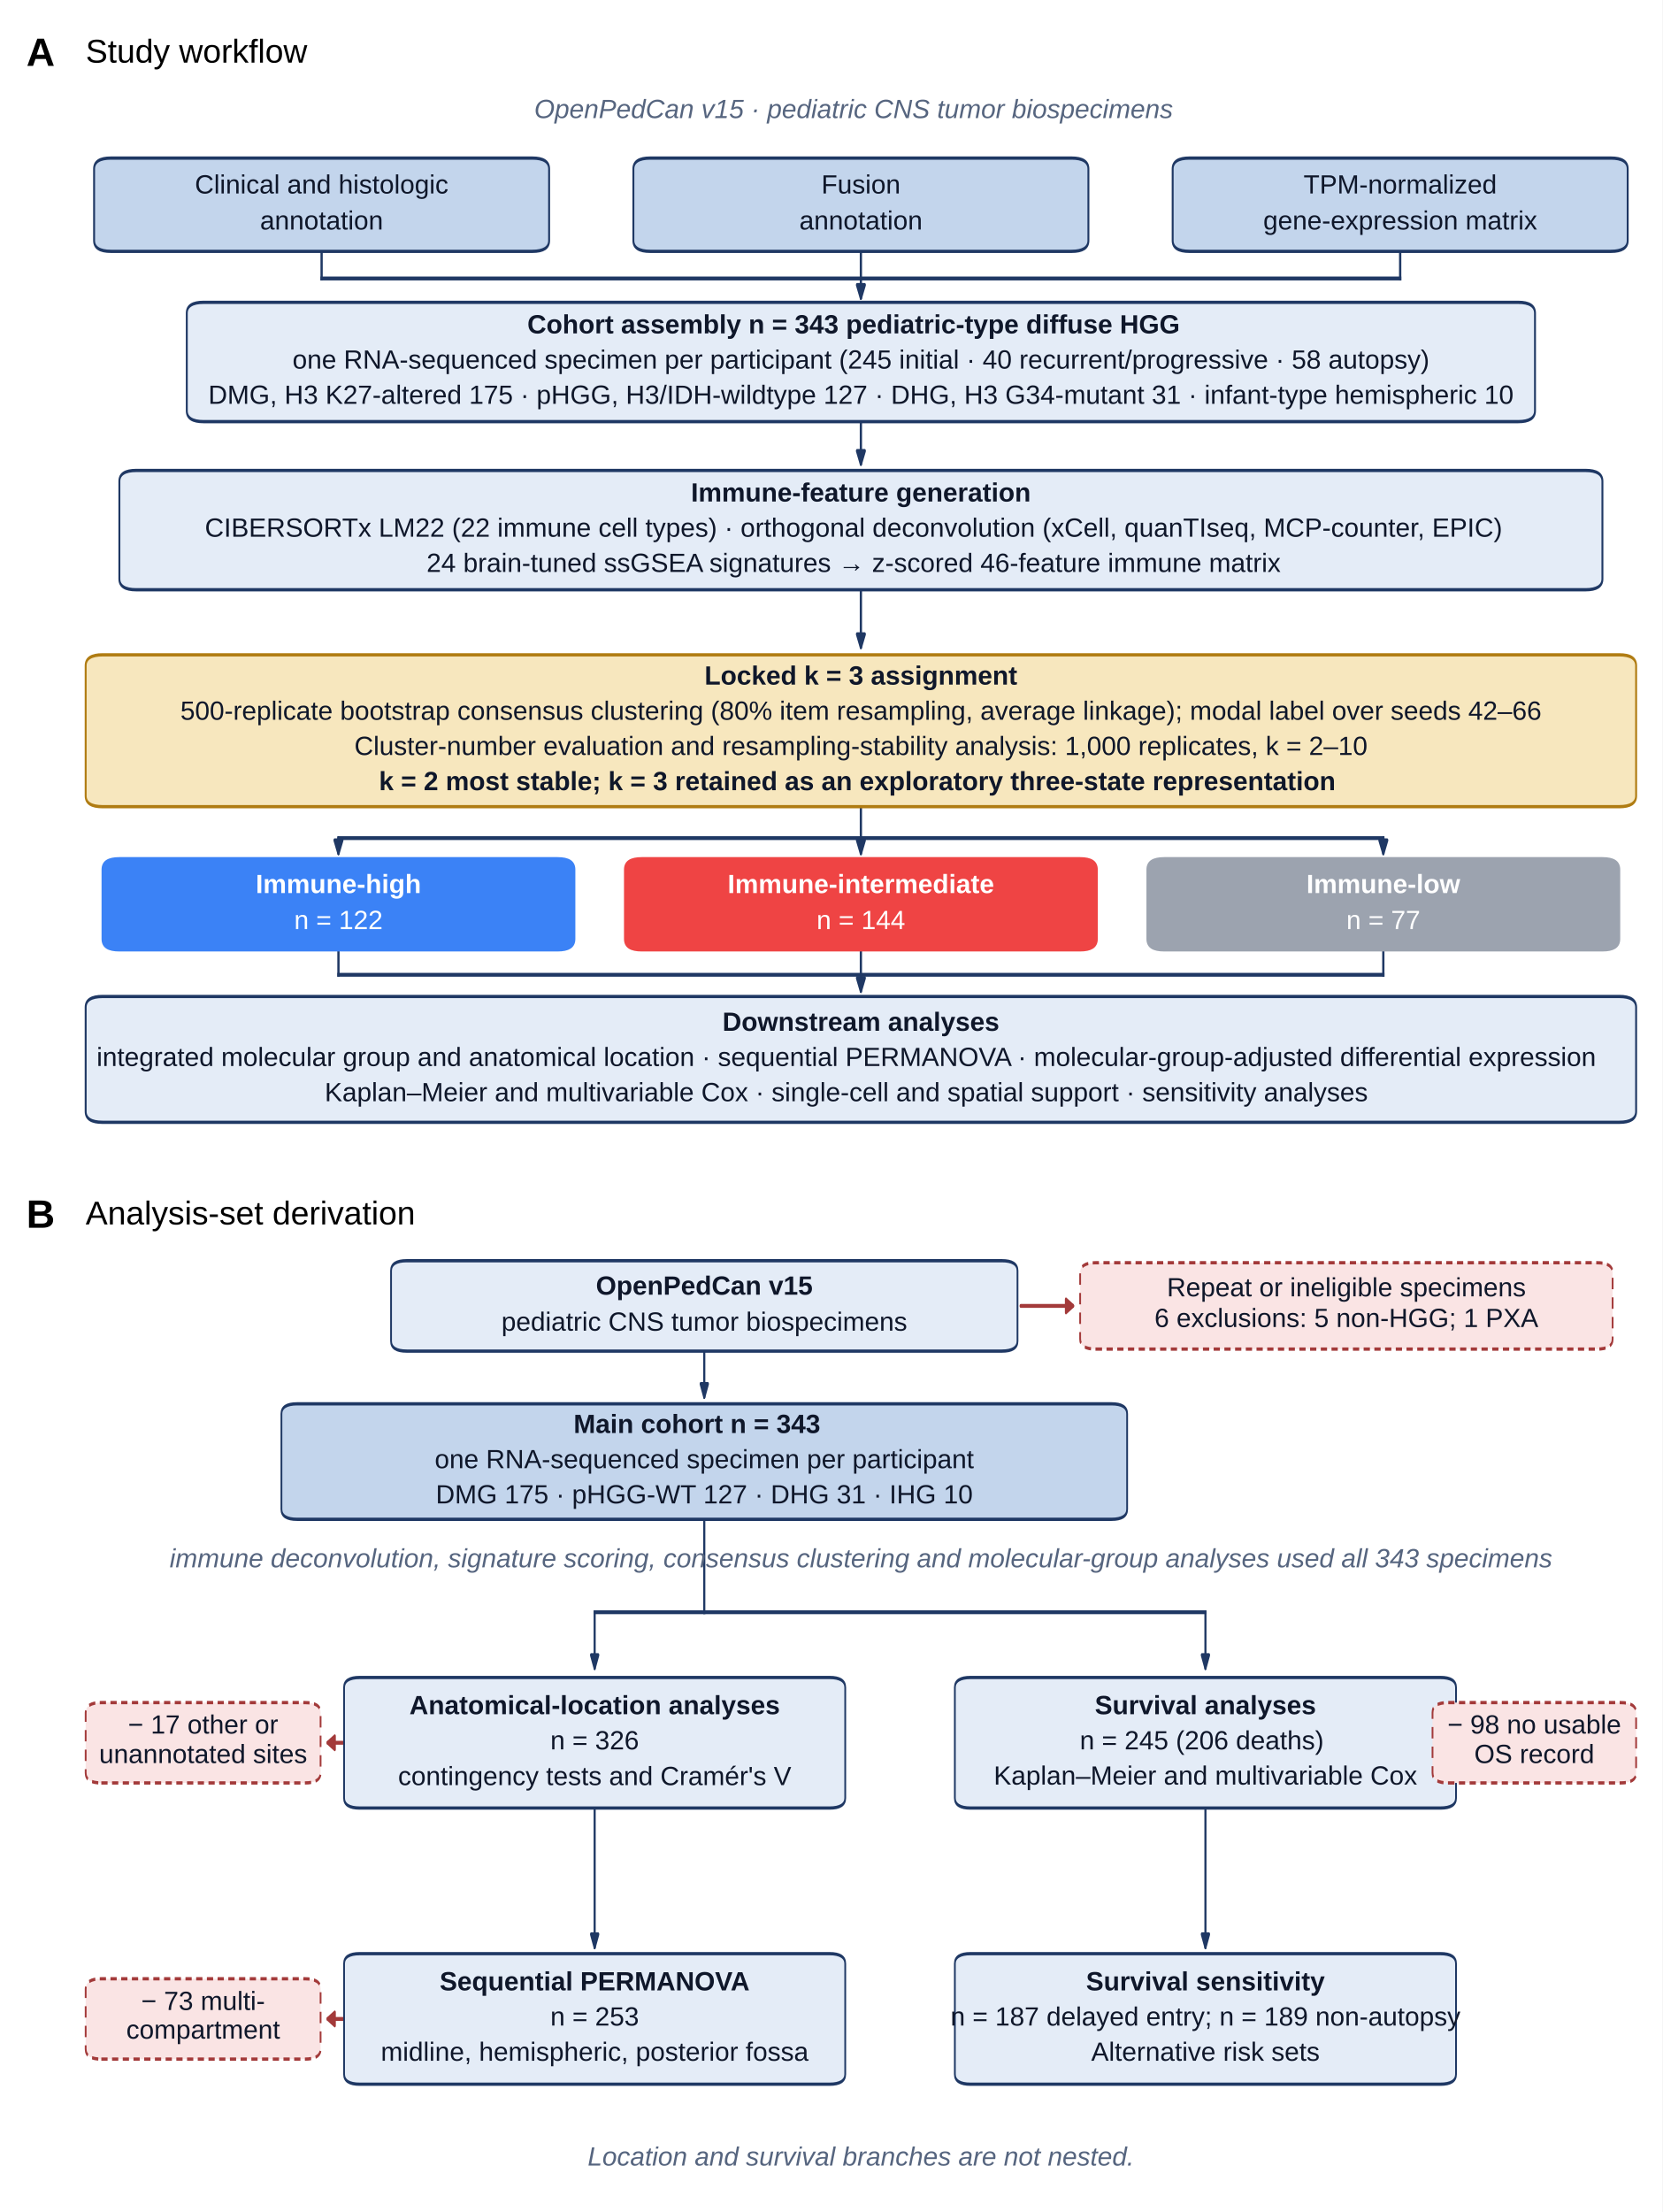
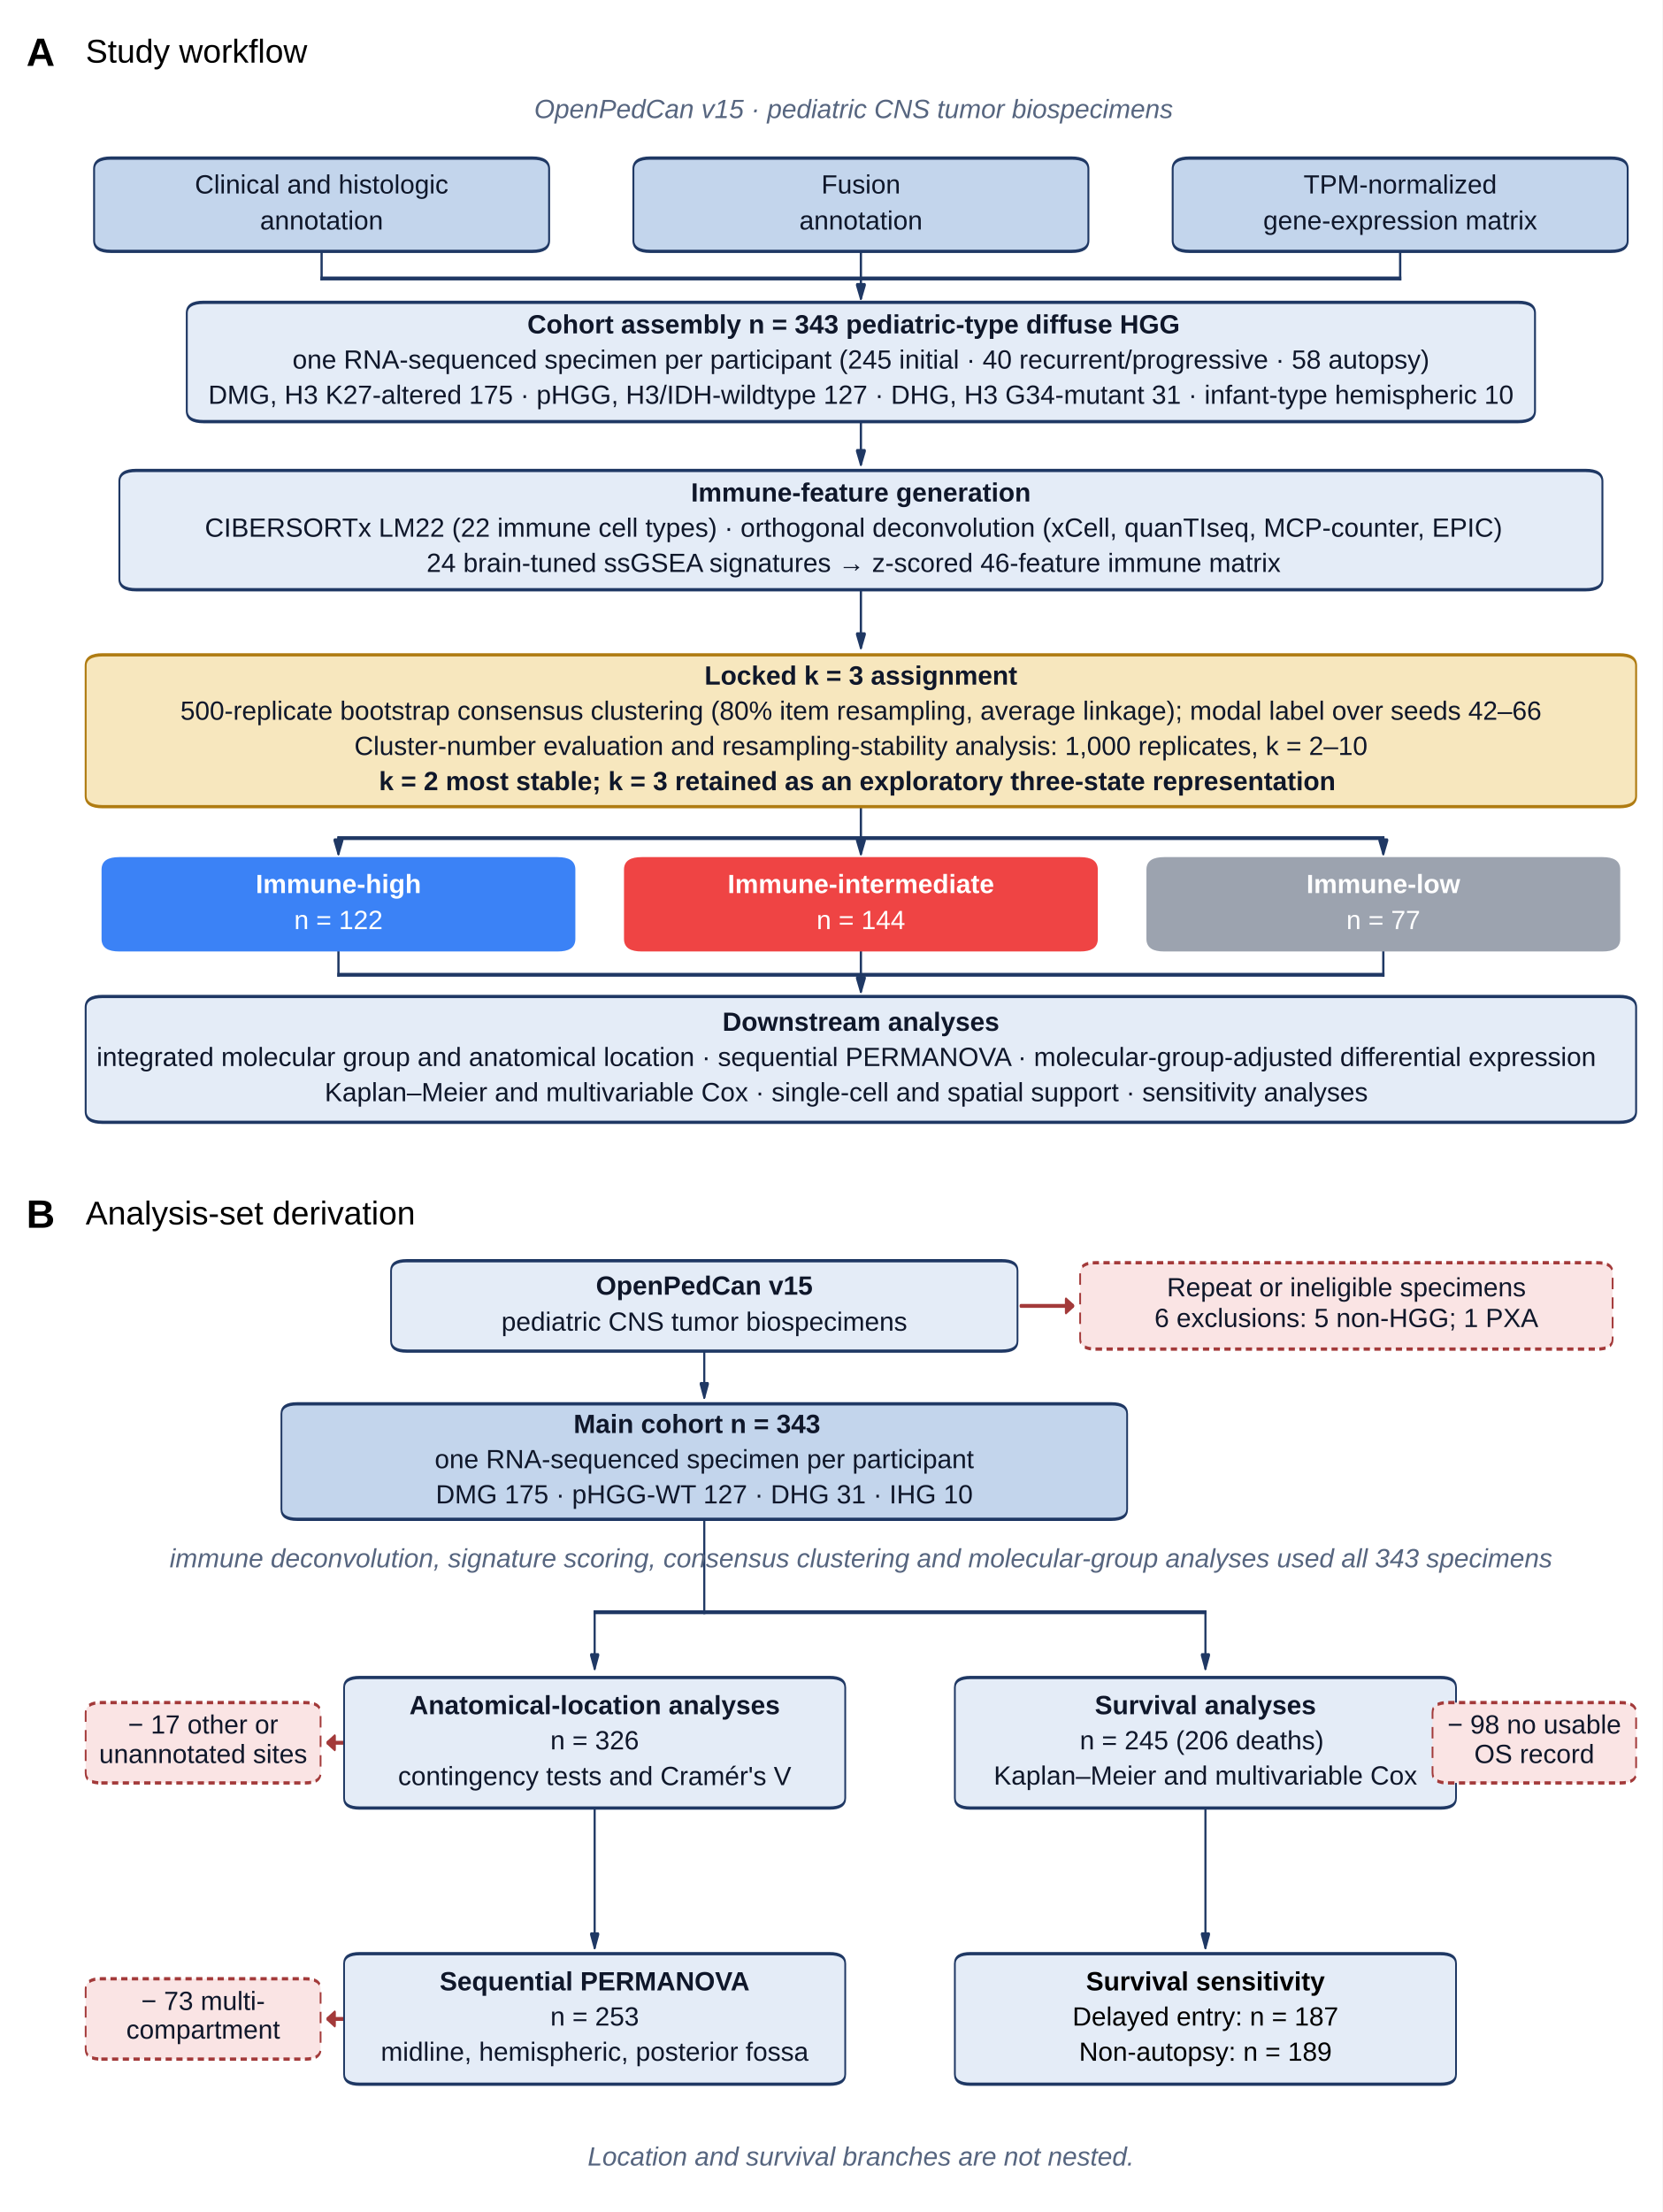
<svg xmlns="http://www.w3.org/2000/svg" version="1.1" width="504.567pt" height="671.178pt" viewBox="0 0 504.567 671.178">
  <rect x="0" y="0" width="504.567" height="671.178" fill="#ffffff" />
  <defs>
    <style type="text/css">*{stroke-linejoin: round; stroke-linecap: butt}</style>
    <clipPath id="p7800adaea3">
      <rect x="7.2" y="7.2" width="964.8" height="365.666" />
    </clipPath>
    <clipPath id="pa4bb2c6a1d">
      <rect x="7.2" y="381.42" width="964.8" height="338.58" />
    </clipPath>
  </defs>
  <g transform="translate(8 20) rotate(0)" data-role="panel-letter">
    <text x="0" y="0" style="font-family:Arial; font-size:12.0px; font-weight:bold; font-style:normal; text-anchor:start; fill:#000000">A</text>
  </g>
  <g transform="translate(26 19) rotate(0)" data-role="panel-title">
    <text x="0" y="0" style="font-family:Arial; font-size:10.0px; font-weight:normal; font-style:normal; text-anchor:start; fill:#000000">Study workflow</text>
  </g>
  <g transform="translate(1.72351 6.270477) scale(0.530147 0.9)" data-role="plot-geometry" data-panel="A">
    <g id="axes_1">
      <g id="line2d_1">
        <path d="M 180.864 77.774  L 180.864 86.915  " clip-path="url(#p7800adaea3)" style="fill: none; stroke: #1f3864; stroke-width: 1.3; stroke-linecap: square" />
      </g>
      <g id="line2d_2">
        <path d="M 489.6 77.774  L 489.6 86.915  " clip-path="url(#p7800adaea3)" style="fill: none; stroke: #1f3864; stroke-width: 1.3; stroke-linecap: square" />
      </g>
      <g id="line2d_3">
        <path d="M 798.336 77.774  L 798.336 86.915  " clip-path="url(#p7800adaea3)" style="fill: none; stroke: #1f3864; stroke-width: 1.3; stroke-linecap: square" />
      </g>
      <g id="line2d_4">
        <path d="M 180.864 86.915  L 798.336 86.915  " clip-path="url(#p7800adaea3)" style="fill: none; stroke: #1f3864; stroke-width: 1.3; stroke-linecap: square" />
      </g>
      <g id="patch_2">
        <path d="M 489.6 86.915  Q 489.6 90.938 489.6 93.506  " clip-path="url(#p7800adaea3)" style="fill: none; stroke: #1f3864; stroke-width: 1.3; stroke-linecap: round" />
        <path d="M 491.8 89.106  L 489.6 93.506  L 487.4 89.106  z " clip-path="url(#p7800adaea3)" style="fill: #1f3864; stroke: #1f3864; stroke-width: 1.3; stroke-linecap: round" />
      </g>
      <g id="patch_3">
        <path d="M 489.6 135.183  Q 489.6 143.045 489.6 149.453  " clip-path="url(#p7800adaea3)" style="fill: none; stroke: #1f3864; stroke-width: 1.3; stroke-linecap: round" />
        <path d="M 491.8 145.053  L 489.6 149.453  L 487.4 145.053  z " clip-path="url(#p7800adaea3)" style="fill: #1f3864; stroke: #1f3864; stroke-width: 1.3; stroke-linecap: round" />
      </g>
      <g id="patch_4">
        <path d="M 489.6 191.862  Q 489.6 202.283 489.6 211.251  " clip-path="url(#p7800adaea3)" style="fill: none; stroke: #1f3864; stroke-width: 1.3; stroke-linecap: round" />
        <path d="M 491.8 206.851  L 489.6 211.251  L 487.4 206.851  z " clip-path="url(#p7800adaea3)" style="fill: #1f3864; stroke: #1f3864; stroke-width: 1.3; stroke-linecap: round" />
      </g>
      <g id="line2d_5">
        <path d="M 489.6 264.995  L 489.6 275.599  " clip-path="url(#p7800adaea3)" style="fill: none; stroke: #1f3864; stroke-width: 1.3; stroke-linecap: square" />
      </g>
      <g id="line2d_6">
        <path d="M 190.512 275.599  L 788.688 275.599  " clip-path="url(#p7800adaea3)" style="fill: none; stroke: #1f3864; stroke-width: 1.3; stroke-linecap: square" />
      </g>
      <g id="patch_5">
        <path d="M 190.512 275.599  Q 190.512 278.89 190.512 280.728  " clip-path="url(#p7800adaea3)" style="fill: none; stroke: #1f3864; stroke-width: 1.3; stroke-linecap: round" />
        <path d="M 192.712 276.328  L 190.512 280.728  L 188.312 276.328  z " clip-path="url(#p7800adaea3)" style="fill: #1f3864; stroke: #1f3864; stroke-width: 1.3; stroke-linecap: round" />
      </g>
      <g id="patch_6">
        <path d="M 489.6 275.599  Q 489.6 278.89 489.6 280.728  " clip-path="url(#p7800adaea3)" style="fill: none; stroke: #1f3864; stroke-width: 1.3; stroke-linecap: round" />
        <path d="M 491.8 276.328  L 489.6 280.728  L 487.4 276.328  z " clip-path="url(#p7800adaea3)" style="fill: #1f3864; stroke: #1f3864; stroke-width: 1.3; stroke-linecap: round" />
      </g>
      <g id="patch_7">
        <path d="M 788.688 275.599  Q 788.688 278.89 788.688 280.728  " clip-path="url(#p7800adaea3)" style="fill: none; stroke: #1f3864; stroke-width: 1.3; stroke-linecap: round" />
        <path d="M 790.888 276.328  L 788.688 280.728  L 786.488 276.328  z " clip-path="url(#p7800adaea3)" style="fill: #1f3864; stroke: #1f3864; stroke-width: 1.3; stroke-linecap: round" />
      </g>
      <g id="line2d_7">
        <path d="M 190.512 313.263  L 190.512 321.673  " clip-path="url(#p7800adaea3)" style="fill: none; stroke: #1f3864; stroke-width: 1.3; stroke-linecap: square" />
      </g>
      <g id="line2d_8">
        <path d="M 489.6 313.263  L 489.6 321.673  " clip-path="url(#p7800adaea3)" style="fill: none; stroke: #1f3864; stroke-width: 1.3; stroke-linecap: square" />
      </g>
      <g id="line2d_9">
        <path d="M 788.688 313.263  L 788.688 321.673  " clip-path="url(#p7800adaea3)" style="fill: none; stroke: #1f3864; stroke-width: 1.3; stroke-linecap: square" />
      </g>
      <g id="line2d_10">
        <path d="M 190.512 321.673  L 788.688 321.673  " clip-path="url(#p7800adaea3)" style="fill: none; stroke: #1f3864; stroke-width: 1.3; stroke-linecap: square" />
      </g>
      <g id="patch_8">
        <path d="M 489.6 321.673  Q 489.6 325.147 489.6 327.167  " clip-path="url(#p7800adaea3)" style="fill: none; stroke: #1f3864; stroke-width: 1.3; stroke-linecap: round" />
        <path d="M 491.8 322.767  L 489.6 327.167  L 487.4 322.767  z " clip-path="url(#p7800adaea3)" style="fill: #1f3864; stroke: #1f3864; stroke-width: 1.3; stroke-linecap: round" />
      </g>
      <g id="patch_9">
        <path d="M 60.264 77.774  L 301.464 77.774  Q 311.112 77.774 311.112 74.117  L 311.112 49.983  Q 311.112 46.326 301.464 46.326  L 60.264 46.326  Q 50.616 46.326 50.616 49.983  L 50.616 74.117  Q 50.616 77.774 60.264 77.774  z " clip-path="url(#p7800adaea3)" style="fill: #c3d5ec; stroke: #1f3864; stroke-width: 1.1; stroke-linejoin: miter" />
      </g>
      <g id="patch_10">
        <path d="M 369 77.774  L 610.2 77.774  Q 619.848 77.774 619.848 74.117  L 619.848 49.983  Q 619.848 46.326 610.2 46.326  L 369 46.326  Q 359.352 46.326 359.352 49.983  L 359.352 74.117  Q 359.352 77.774 369 77.774  z " clip-path="url(#p7800adaea3)" style="fill: #c3d5ec; stroke: #1f3864; stroke-width: 1.1; stroke-linejoin: miter" />
      </g>
      <g id="patch_11">
        <path d="M 677.736 77.774  L 918.936 77.774  Q 928.584 77.774 928.584 74.117  L 928.584 49.983  Q 928.584 46.326 918.936 46.326  L 677.736 46.326  Q 668.088 46.326 668.088 49.983  L 668.088 74.117  Q 668.088 77.774 677.736 77.774  z " clip-path="url(#p7800adaea3)" style="fill: #c3d5ec; stroke: #1f3864; stroke-width: 1.1; stroke-linejoin: miter" />
      </g>
      <g id="patch_12">
        <path d="M 113.328 135.183  L 865.872 135.183  Q 875.52 135.183 875.52 131.527  L 875.52 98.617  Q 875.52 94.96 865.872 94.96  L 113.328 94.96  Q 103.68 94.96 103.68 98.617  L 103.68 131.527  Q 103.68 135.183 113.328 135.183  z " clip-path="url(#p7800adaea3)" style="fill: #e4ecf7; stroke: #1f3864; stroke-width: 1.1; stroke-linejoin: miter" />
      </g>
      <g id="patch_13">
        <path d="M 74.736 191.862  L 904.464 191.862  Q 914.112 191.862 914.112 188.205  L 914.112 155.295  Q 914.112 151.638 904.464 151.638  L 74.736 151.638  Q 65.088 151.638 65.088 155.295  L 65.088 188.205  Q 65.088 191.862 74.736 191.862  z " clip-path="url(#p7800adaea3)" style="fill: #e4ecf7; stroke: #1f3864; stroke-width: 1.1; stroke-linejoin: miter" />
      </g>
      <g id="patch_14">
        <path d="M 55.44 264.995  L 923.76 264.995  Q 933.408 264.995 933.408 261.338  L 933.408 217.458  Q 933.408 213.802 923.76 213.802  L 55.44 213.802  Q 45.792 213.802 45.792 217.458  L 45.792 261.338  Q 45.792 264.995 55.44 264.995  z " clip-path="url(#p7800adaea3)" style="fill: #f7e7be; stroke: #b07c12; stroke-width: 1.1; stroke-linejoin: miter" />
      </g>
      <g id="patch_15">
        <path d="M 65.088 313.263  L 315.936 313.263  Q 325.584 313.263 325.584 309.606  L 325.584 286.203  Q 325.584 282.547 315.936 282.547  L 65.088 282.547  Q 55.44 282.547 55.44 286.203  L 55.44 309.606  Q 55.44 313.263 65.088 313.263  z " clip-path="url(#p7800adaea3)" style="fill: #3b82f6; stroke: #3b82f6; stroke-width: 1.1; stroke-linejoin: miter" />
      </g>
      <g id="patch_16">
        <path d="M 364.176 313.263  L 615.024 313.263  Q 624.672 313.263 624.672 309.606  L 624.672 286.203  Q 624.672 282.547 615.024 282.547  L 364.176 282.547  Q 354.528 282.547 354.528 286.203  L 354.528 309.606  Q 354.528 313.263 364.176 313.263  z " clip-path="url(#p7800adaea3)" style="fill: #ef4444; stroke: #ef4444; stroke-width: 1.1; stroke-linejoin: miter" />
      </g>
      <g id="patch_17">
        <path d="M 663.264 313.263  L 914.112 313.263  Q 923.76 313.263 923.76 309.606  L 923.76 286.203  Q 923.76 282.547 914.112 282.547  L 663.264 282.547  Q 653.616 282.547 653.616 286.203  L 653.616 309.606  Q 653.616 313.263 663.264 313.263  z " clip-path="url(#p7800adaea3)" style="fill: #9ca3af; stroke: #9ca3af; stroke-width: 1.1; stroke-linejoin: miter" />
      </g>
      <g id="patch_18">
        <path d="M 55.44 371.404  L 923.76 371.404  Q 933.408 371.404 933.408 367.747  L 933.408 332.643  Q 933.408 328.986 923.76 328.986  L 55.44 328.986  Q 45.792 328.986 45.792 332.643  L 45.792 367.747  Q 45.792 371.404 55.44 371.404  z " clip-path="url(#p7800adaea3)" style="fill: #e4ecf7; stroke: #1f3864; stroke-width: 1.1; stroke-linejoin: miter" />
      </g>
      <g id="text_1">
    </g>
      <g id="text_2">
    </g>
      <g id="text_3">
    </g>
      <g id="text_4">
    </g>
      <g id="text_5">
    </g>
      <g id="text_6">
    </g>
      <g id="text_7">
    </g>
      <g id="text_8">
    </g>
      <g id="text_9">
    </g>
      <g id="text_10">
    </g>
      <g id="text_11">
    </g>
      <g id="text_12">
    </g>
      <g id="text_13">
    </g>
      <g id="text_14">
    </g>
      <g id="text_15">
    </g>
      <g id="text_16">
    </g>
      <g id="text_17">
    </g>
      <g id="text_18">
    </g>
      <g id="text_19">
    </g>
      <g id="text_20">
    </g>
      <g id="text_21">
    </g>
      <g id="text_22">
    </g>
      <g id="text_23">
    </g>
      <g id="text_24">
    </g>
      <g id="text_25">
    </g>
      <g id="text_26">
    </g>
      <g id="text_27">
    </g>
      <g id="text_28">
    </g>
    </g>
  </g>
  <g transform="translate(261.2835 35.82375) rotate(0)" data-role="body">
    <text x="-99.153" y="0" style="font-family:Arial; font-size:8.0px; font-weight:normal; font-style:italic; text-anchor:start; fill:#56657f">OpenPedCan v15  ·  pediatric CNS tumor biospecimens</text>
  </g>
  <g transform="translate(97.60801 58.70829) rotate(0)" data-role="body">
    <text x="-38.463" y="0" style="font-family:Arial; font-size:8.0px; font-weight:normal; font-style:normal; text-anchor:start; fill:#0f172a">Clinical and histologic</text>
  </g>
  <g transform="translate(97.60801 69.63789) rotate(0)" data-role="body">
    <text x="-18.682" y="0" style="font-family:Arial; font-size:8.0px; font-weight:normal; font-style:normal; text-anchor:start; fill:#0f172a">annotation</text>
  </g>
  <g transform="translate(261.2835 58.70829) rotate(0)" data-role="body">
    <text x="-12.005" y="0" style="font-family:Arial; font-size:8.0px; font-weight:normal; font-style:normal; text-anchor:start; fill:#0f172a">Fusion</text>
  </g>
  <g transform="translate(261.2835 69.63789) rotate(0)" data-role="body">
    <text x="-18.682" y="0" style="font-family:Arial; font-size:8.0px; font-weight:normal; font-style:normal; text-anchor:start; fill:#0f172a">annotation</text>
  </g>
  <g transform="translate(424.9589 58.70829) rotate(0)" data-role="body">
    <text x="-29.338" y="0" style="font-family:Arial; font-size:8.0px; font-weight:normal; font-style:normal; text-anchor:start; fill:#0f172a">TPM-normalized</text>
  </g>
  <g transform="translate(424.9589 69.63789) rotate(0)" data-role="body">
    <text x="-41.571" y="0" style="font-family:Arial; font-size:8.0px; font-weight:normal; font-style:normal; text-anchor:start; fill:#0f172a">gene-expression matrix</text>
  </g>
  <g transform="translate(261.2835 101.1646) rotate(0)" data-role="body">
    <text x="-101.241" y="0" style="font-family:Arial; font-size:8.0px; font-weight:700; font-style:normal; text-anchor:start; fill:#0f172a">Cohort assembly   n = 343 pediatric-type diffuse HGG</text>
  </g>
  <g transform="translate(261.2835 111.8458) rotate(0)" data-role="body">
    <text x="-172.521" y="0" style="font-family:Arial; font-size:8.0px; font-weight:normal; font-style:normal; text-anchor:start; fill:#0f172a">one RNA-sequenced specimen per participant (245 initial · 40 recurrent/progressive · 58 autopsy)</text>
  </g>
  <g transform="translate(261.2835 122.527) rotate(0)" data-role="body">
    <text x="-198.068" y="0" style="font-family:Arial; font-size:8.0px; font-weight:normal; font-style:normal; text-anchor:start; fill:#0f172a">DMG, H3 K27-altered 175 · pHGG, H3/IDH-wildtype 127 · DHG, H3 G34-mutant 31 · infant-type hemispheric 10</text>
  </g>
  <g transform="translate(261.2835 152.1751) rotate(0)" data-role="body">
    <text x="-51.561" y="0" style="font-family:Arial; font-size:8.0px; font-weight:700; font-style:normal; text-anchor:start; fill:#0f172a">Immune-feature generation</text>
  </g>
  <g transform="translate(261.2835 162.8563) rotate(0)" data-role="body">
    <text x="-199.11" y="0" style="font-family:Arial; font-size:8.0px; font-weight:normal; font-style:normal; text-anchor:start; fill:#0f172a">CIBERSORTx LM22 (22 immune cell types)  ·  orthogonal deconvolution (xCell, quanTIseq, MCP-counter, EPIC)</text>
  </g>
  <g transform="translate(261.2835 173.5375) rotate(0)" data-role="body">
    <text x="-131.828" y="0" style="font-family:Arial; font-size:8.0px; font-weight:normal; font-style:normal; text-anchor:start; fill:#0f172a">24 brain-tuned ssGSEA signatures  →  z-scored 46-feature immune matrix</text>
  </g>
  <g transform="translate(261.2835 207.7179) rotate(0)" data-role="body">
    <text x="-47.459" y="0" style="font-family:Arial; font-size:8.0px; font-weight:700; font-style:normal; text-anchor:start; fill:#0f172a">Locked k = 3 assignment</text>
  </g>
  <g transform="translate(261.2835 218.3991) rotate(0)" data-role="body">
    <text x="-206.546" y="0" style="font-family:Arial; font-size:8.0px; font-weight:normal; font-style:normal; text-anchor:start; fill:#0f172a">500-replicate bootstrap consensus clustering (80% item resampling, average linkage); modal label over seeds 42–66</text>
  </g>
  <g transform="translate(261.2835 229.0803) rotate(0)" data-role="body">
    <text x="-153.738" y="0" style="font-family:Arial; font-size:8.0px; font-weight:normal; font-style:normal; text-anchor:start; fill:#0f172a">Cluster-number evaluation and resampling-stability analysis: 1,000 replicates, k = 2–10</text>
  </g>
  <g transform="translate(261.2835 239.7615) rotate(0)" data-role="body">
    <text x="-146.267" y="0" style="font-family:Arial; font-size:8.0px; font-weight:700; font-style:normal; text-anchor:start; fill:#0f172a">k = 2 most stable;  k = 3 retained as an exploratory three-state representation</text>
  </g>
  <g transform="translate(102.7229 270.9776) rotate(0)" data-role="body">
    <text x="-25.108" y="0" style="font-family:Arial; font-size:8.0px; font-weight:700; font-style:normal; text-anchor:start; fill:#ffffff">Immune-high</text>
  </g>
  <g transform="translate(102.7229 281.9069) rotate(0)" data-role="body">
    <text x="-13.456" y="0" style="font-family:Arial; font-size:8.0px; font-weight:normal; font-style:normal; text-anchor:start; fill:#ffffff">n = 122</text>
  </g>
  <g transform="translate(261.2835 270.9776) rotate(0)" data-role="body">
    <text x="-40.451" y="0" style="font-family:Arial; font-size:8.0px; font-weight:700; font-style:normal; text-anchor:start; fill:#ffffff">Immune-intermediate</text>
  </g>
  <g transform="translate(261.2835 281.9069) rotate(0)" data-role="body">
    <text x="-13.456" y="0" style="font-family:Arial; font-size:8.0px; font-weight:normal; font-style:normal; text-anchor:start; fill:#ffffff">n = 144</text>
  </g>
  <g transform="translate(419.8441 270.9776) rotate(0)" data-role="body">
    <text x="-23.333" y="0" style="font-family:Arial; font-size:8.0px; font-weight:700; font-style:normal; text-anchor:start; fill:#ffffff">Immune-low</text>
  </g>
  <g transform="translate(419.8441 281.9069) rotate(0)" data-role="body">
    <text x="-11.232" y="0" style="font-family:Arial; font-size:8.0px; font-weight:normal; font-style:normal; text-anchor:start; fill:#ffffff">n = 77</text>
  </g>
  <g transform="translate(261.2835 312.7757) rotate(0)" data-role="body">
    <text x="-42.017" y="0" style="font-family:Arial; font-size:8.0px; font-weight:700; font-style:normal; text-anchor:start; fill:#0f172a">Downstream analyses</text>
  </g>
  <g transform="translate(261.2835 323.4569) rotate(0)" data-role="body">
    <text x="-231.959" y="0" style="font-family:Arial; font-size:8.0px; font-weight:normal; font-style:normal; text-anchor:start; fill:#0f172a">integrated molecular group and anatomical location  ·  sequential PERMANOVA  ·  molecular-group-adjusted differential expression</text>
  </g>
  <g transform="translate(261.2835 334.1381) rotate(0)" data-role="body">
    <text x="-162.734" y="0" style="font-family:Arial; font-size:8.0px; font-weight:normal; font-style:normal; text-anchor:start; fill:#0f172a">Kaplan–Meier and multivariable Cox  ·  single-cell and spatial support  ·  sensitivity analyses</text>
  </g>
  <g transform="translate(8 372.5338) rotate(0)" data-role="panel-letter">
    <text x="0" y="0" style="font-family:Arial; font-size:12.0px; font-weight:bold; font-style:normal; text-anchor:start; fill:#000000">B</text>
  </g>
  <g transform="translate(26 371.5338) rotate(0)" data-role="panel-title">
    <text x="0" y="0" style="font-family:Arial; font-size:10.0px; font-weight:normal; font-style:normal; text-anchor:start; fill:#000000">Analysis-set derivation</text>
  </g>
  <g transform="translate(20.07623 19.44891) scale(0.4926618 0.9)" data-role="plot-geometry" data-panel="B">
    <g id="axes_2">
      <g id="patch_19">
        <path d="M 588.01 418.664  Q 604.894 418.664 620.324 418.664  " clip-path="url(#pa4bb2c6a1d)" style="fill: none; stroke: #a33a3a; stroke-width: 1.3; stroke-linecap: round" />
        <path d="M 615.924 416.464  L 620.324 418.664  L 615.924 420.864  z " clip-path="url(#pa4bb2c6a1d)" style="fill: #a33a3a; stroke: #a33a3a; stroke-width: 1.3; stroke-linecap: round" />
      </g>
      <g id="patch_20">
        <path d="M 393.12 433.9  Q 393.12 442.364 393.12 449.375  " clip-path="url(#pa4bb2c6a1d)" style="fill: none; stroke: #1f3864; stroke-width: 1.3; stroke-linecap: round" />
        <path d="M 395.32 444.975  L 393.12 449.375  L 390.92 444.975  z " clip-path="url(#pa4bb2c6a1d)" style="fill: #1f3864; stroke: #1f3864; stroke-width: 1.3; stroke-linecap: round" />
      </g>
      <g id="line2d_11">
        <path d="M 393.12 490.443  L 393.12 521.931  " clip-path="url(#pa4bb2c6a1d)" style="fill: none; stroke: #1f3864; stroke-width: 1.3; stroke-linecap: square" />
      </g>
      <g id="line2d_12">
        <path d="M 325.584 521.931  L 701.856 521.931  " clip-path="url(#pa4bb2c6a1d)" style="fill: none; stroke: #1f3864; stroke-width: 1.3; stroke-linecap: square" />
      </g>
      <g id="patch_21">
        <path d="M 325.584 521.931  Q 325.584 532.088 325.584 540.792  " clip-path="url(#pa4bb2c6a1d)" style="fill: none; stroke: #1f3864; stroke-width: 1.3; stroke-linecap: round" />
        <path d="M 327.784 536.392  L 325.584 540.792  L 323.384 536.392  z " clip-path="url(#pa4bb2c6a1d)" style="fill: #1f3864; stroke: #1f3864; stroke-width: 1.3; stroke-linecap: round" />
      </g>
      <g id="patch_22">
        <path d="M 701.856 521.931  Q 701.856 532.088 701.856 540.792  " clip-path="url(#pa4bb2c6a1d)" style="fill: none; stroke: #1f3864; stroke-width: 1.3; stroke-linecap: round" />
        <path d="M 704.056 536.392  L 701.856 540.792  L 699.656 536.392  z " clip-path="url(#pa4bb2c6a1d)" style="fill: #1f3864; stroke: #1f3864; stroke-width: 1.3; stroke-linecap: round" />
      </g>
      <g id="patch_23">
        <path d="M 171.216 565.946  Q 165.427 565.946 161.092 565.946  " clip-path="url(#pa4bb2c6a1d)" style="fill: none; stroke: #a33a3a; stroke-width: 1.3; stroke-linecap: round" />
        <path d="M 165.492 568.146  L 161.092 565.946  L 165.492 563.746  z " clip-path="url(#pa4bb2c6a1d)" style="fill: #a33a3a; stroke: #a33a3a; stroke-width: 1.3; stroke-linecap: round" />
      </g>
      <g id="patch_24">
        <path d="M 856.224 565.946  Q 850.435 565.946 846.1 565.946  " clip-path="url(#pa4bb2c6a1d)" style="fill: none; stroke: #a33a3a; stroke-width: 1.3; stroke-linecap: round" />
        <path d="M 850.5 568.146  L 846.1 565.946  L 850.5 563.746  z " clip-path="url(#pa4bb2c6a1d)" style="fill: #a33a3a; stroke: #a33a3a; stroke-width: 1.3; stroke-linecap: round" />
      </g>
      <g id="patch_25">
        <path d="M 325.584 587.954  Q 325.584 612.162 325.584 634.917  " clip-path="url(#pa4bb2c6a1d)" style="fill: none; stroke: #1f3864; stroke-width: 1.3; stroke-linecap: round" />
        <path d="M 327.784 630.517  L 325.584 634.917  L 323.384 630.517  z " clip-path="url(#pa4bb2c6a1d)" style="fill: #1f3864; stroke: #1f3864; stroke-width: 1.3; stroke-linecap: round" />
      </g>
      <g id="patch_26">
        <path d="M 701.856 587.954  Q 701.856 612.162 701.856 634.917  " clip-path="url(#pa4bb2c6a1d)" style="fill: none; stroke: #1f3864; stroke-width: 1.3; stroke-linecap: round" />
        <path d="M 704.056 630.517  L 701.856 634.917  L 699.656 630.517  z " clip-path="url(#pa4bb2c6a1d)" style="fill: #1f3864; stroke: #1f3864; stroke-width: 1.3; stroke-linecap: round" />
      </g>
      <g id="patch_27">
        <path d="M 171.216 659.056  Q 165.427 659.056 161.092 659.056  " clip-path="url(#pa4bb2c6a1d)" style="fill: none; stroke: #a33a3a; stroke-width: 1.3; stroke-linecap: round" />
        <path d="M 165.492 661.256  L 161.092 659.056  L 165.492 656.856  z " clip-path="url(#pa4bb2c6a1d)" style="fill: #a33a3a; stroke: #a33a3a; stroke-width: 1.3; stroke-linecap: round" />
      </g>
      <g id="patch_28">
        <path d="M 209.808 433.9  L 576.432 433.9  Q 586.08 433.9 586.08 430.514  L 586.08 406.813  Q 586.08 403.428 576.432 403.428  L 209.808 403.428  Q 200.16 403.428 200.16 406.813  L 200.16 430.514  Q 200.16 433.9 209.808 433.9  z " clip-path="url(#pa4bb2c6a1d)" style="fill: #e4ecf7; stroke: #1f3864; stroke-width: 1.1; stroke-linejoin: miter" />
      </g>
      <g id="patch_29">
        <path d="M 634.32 433.223  L 943.056 433.223  Q 952.704 433.223 952.704 429.837  L 952.704 407.491  Q 952.704 404.105 943.056 404.105  L 634.32 404.105  Q 624.672 404.105 624.672 407.491  L 624.672 429.837  Q 624.672 433.223 634.32 433.223  z " clip-path="url(#pa4bb2c6a1d)" style="fill: #fae4e4; stroke-dasharray: 3.85,2.75; stroke-dashoffset: 0; stroke: #a33a3a; stroke-width: 1.1; stroke-linejoin: miter" />
      </g>
      <g id="patch_30">
        <path d="M 142.272 490.612  L 643.968 490.612  Q 653.616 490.612 653.616 487.226  L 653.616 455.061  Q 653.616 451.675 643.968 451.675  L 142.272 451.675  Q 132.624 451.675 132.624 455.061  L 132.624 487.226  Q 132.624 490.612 142.272 490.612  z " clip-path="url(#pa4bb2c6a1d)" style="fill: #c3d5ec; stroke: #1f3864; stroke-width: 1.1; stroke-linejoin: miter" />
      </g>
      <g id="patch_31">
        <path d="M 180.864 587.954  L 470.304 587.954  Q 479.952 587.954 479.952 584.568  L 479.952 547.324  Q 479.952 543.938 470.304 543.938  L 180.864 543.938  Q 171.216 543.938 171.216 547.324  L 171.216 584.568  Q 171.216 587.954 180.864 587.954  z " clip-path="url(#pa4bb2c6a1d)" style="fill: #e4ecf7; stroke: #1f3864; stroke-width: 1.1; stroke-linejoin: miter" />
      </g>
      <g id="patch_32">
        <path d="M 557.136 587.954  L 846.576 587.954  Q 856.224 587.954 856.224 584.568  L 856.224 547.324  Q 856.224 543.938 846.576 543.938  L 557.136 543.938  Q 547.488 543.938 547.488 547.324  L 547.488 584.568  Q 547.488 587.954 557.136 587.954  z " clip-path="url(#pa4bb2c6a1d)" style="fill: #e4ecf7; stroke: #1f3864; stroke-width: 1.1; stroke-linejoin: miter" />
      </g>
      <g id="patch_33">
        <path d="M 21.672 579.489  L 147.096 579.489  Q 156.744 579.489 156.744 576.104  L 156.744 555.789  Q 156.744 552.403 147.096 552.403  L 21.672 552.403  Q 12.024 552.403 12.024 555.789  L 12.024 576.104  Q 12.024 579.489 21.672 579.489  z " clip-path="url(#pa4bb2c6a1d)" style="fill: #fae4e4; stroke-dasharray: 3.85,2.75; stroke-dashoffset: 0; stroke: #a33a3a; stroke-width: 1.1; stroke-linejoin: miter" />
      </g>
      <g id="patch_34">
        <path d="M 851.4 579.489  L 957.528 579.489  Q 967.176 579.489 967.176 576.104  L 967.176 555.789  Q 967.176 552.403 957.528 552.403  L 851.4 552.403  Q 841.752 552.403 841.752 555.789  L 841.752 576.104  Q 841.752 579.489 851.4 579.489  z " clip-path="url(#pa4bb2c6a1d)" style="fill: #fae4e4; stroke-dasharray: 3.85,2.75; stroke-dashoffset: 0; stroke: #a33a3a; stroke-width: 1.1; stroke-linejoin: miter" />
      </g>
      <g id="patch_35">
        <path d="M 180.864 681.063  L 470.304 681.063  Q 479.952 681.063 479.952 677.678  L 479.952 640.434  Q 479.952 637.048 470.304 637.048  L 180.864 637.048  Q 171.216 637.048 171.216 640.434  L 171.216 677.678  Q 171.216 681.063 180.864 681.063  z " clip-path="url(#pa4bb2c6a1d)" style="fill: #e4ecf7; stroke: #1f3864; stroke-width: 1.1; stroke-linejoin: miter" />
      </g>
      <g id="patch_36">
        <path d="M 557.136 681.063  L 846.576 681.063  Q 856.224 681.063 856.224 677.678  L 856.224 640.434  Q 856.224 637.048 846.576 637.048  L 557.136 637.048  Q 547.488 637.048 547.488 640.434  L 547.488 677.678  Q 547.488 681.063 557.136 681.063  z " clip-path="url(#pa4bb2c6a1d)" style="fill: #e4ecf7; stroke: #1f3864; stroke-width: 1.1; stroke-linejoin: miter" />
      </g>
      <g id="patch_37">
        <path d="M 21.672 672.599  L 147.096 672.599  Q 156.744 672.599 156.744 669.213  L 156.744 648.898  Q 156.744 645.512 147.096 645.512  L 21.672 645.512  Q 12.024 645.512 12.024 648.898  L 12.024 669.213  Q 12.024 672.599 21.672 672.599  z " clip-path="url(#pa4bb2c6a1d)" style="fill: #fae4e4; stroke-dasharray: 3.85,2.75; stroke-dashoffset: 0; stroke: #a33a3a; stroke-width: 1.1; stroke-linejoin: miter" />
      </g>
      <g id="text_29">
    </g>
      <g id="text_30">
    </g>
      <g id="text_31">
    </g>
      <g id="text_32">
    </g>
      <g id="text_33">
    </g>
      <g id="text_34">
    </g>
      <g id="text_35">
    </g>
      <g id="text_36">
    </g>
      <g id="text_37">
    </g>
      <g id="text_38">
    </g>
      <g id="text_39">
    </g>
      <g id="text_40">
    </g>
      <g id="text_41">
    </g>
      <g id="text_42">
    </g>
      <g id="text_43">
    </g>
      <g id="text_44">
    </g>
      <g id="text_45">
    </g>
      <g id="text_46">
    </g>
      <g id="text_47">
    </g>
      <g id="text_48">
    </g>
      <g id="text_49">
    </g>
      <g id="text_50">
    </g>
      <g id="text_51">
    </g>
      <g id="text_52">
    </g>
      <g id="text_53">
    </g>
      <g id="text_54">
    </g>
      <g id="text_55">
    </g>
      <g id="text_56">
    </g>
      <g id="text_57">
    </g>
    </g>
  </g>
  <g transform="translate(213.7515 392.8392) rotate(0)" data-role="body">
    <text x="-32.898" y="0" style="font-family:Arial; font-size:8.0px; font-weight:700; font-style:normal; text-anchor:start; fill:#0f172a">OpenPedCan v15</text>
  </g>
  <g transform="translate(213.7515 403.7688) rotate(0)" data-role="body">
    <text x="-61.577" y="0" style="font-family:Arial; font-size:8.0px; font-weight:normal; font-style:normal; text-anchor:start; fill:#0f172a">pediatric CNS tumor biospecimens</text>
  </g>
  <g transform="translate(408.6327 393.3425) rotate(0)" data-role="body">
    <text x="-54.471" y="0.0" style="font-family:Arial; font-size:8.0px; font-weight:normal; font-style:normal; text-anchor:start; fill:#0f172a">Repeat or ineligible specimens</text>
  </g>
  <g transform="translate(408.6327 402.6575) rotate(0)" data-role="body">
    <text x="-58.248" y="0.0" style="font-family:Arial; font-size:8.0px; font-weight:normal; font-style:normal; text-anchor:start; fill:#0f172a">6 exclusions: 5 non-HGG; 1 PXA</text>
  </g>
  <g transform="translate(213.7515 434.8079) rotate(0)" data-role="body">
    <text x="-39.673" y="0" style="font-family:Arial; font-size:8.0px; font-weight:700; font-style:normal; text-anchor:start; fill:#0f172a">Main cohort   n = 343</text>
  </g>
  <g transform="translate(213.7515 445.4891) rotate(0)" data-role="body">
    <text x="-81.819" y="0" style="font-family:Arial; font-size:8.0px; font-weight:normal; font-style:normal; text-anchor:start; fill:#0f172a">one RNA-sequenced specimen per participant</text>
  </g>
  <g transform="translate(213.7515 456.17) rotate(0)" data-role="body">
    <text x="-81.498" y="0" style="font-family:Arial; font-size:8.0px; font-weight:normal; font-style:normal; text-anchor:start; fill:#0f172a">DMG 175 · pHGG-WT 127 · DHG 31 · IHG 10</text>
  </g>
  <g transform="translate(261.2835 475.5631) rotate(0)" data-role="body">
    <text x="-209.808" y="0" style="font-family:Arial; font-size:8.0px; font-weight:normal; font-style:italic; text-anchor:start; fill:#56657f">immune deconvolution, signature scoring, consensus clustering and molecular-group analyses used all 343 specimens</text>
  </g>
  <g transform="translate(180.479 520.1301) rotate(0)" data-role="body">
    <text x="-56.236" y="0" style="font-family:Arial; font-size:8.0px; font-weight:700; font-style:normal; text-anchor:start; fill:#0f172a">Anatomical-location analyses</text>
  </g>
  <g transform="translate(180.479 530.811) rotate(0)" data-role="body">
    <text x="-13.456" y="0" style="font-family:Arial; font-size:8.0px; font-weight:normal; font-style:normal; text-anchor:start; fill:#0f172a">n = 326</text>
  </g>
  <g transform="translate(180.479 541.6473) rotate(0)" data-role="body">
    <text x="-59.676" y="0" style="font-family:Arial; font-size:8.0px; font-weight:normal; font-style:normal; text-anchor:start; fill:#0f172a">contingency tests and Cramér's V</text>
  </g>
  <g transform="translate(365.8539 520.1301) rotate(0)" data-role="body">
    <text x="-33.576" y="0" style="font-family:Arial; font-size:8.0px; font-weight:700; font-style:normal; text-anchor:start; fill:#0f172a">Survival analyses</text>
  </g>
  <g transform="translate(365.8539 530.8113) rotate(0)" data-role="body">
    <text x="-38.136" y="0" style="font-family:Arial; font-size:8.0px; font-weight:normal; font-style:normal; text-anchor:start; fill:#0f172a">n = 245  (206 deaths)</text>
  </g>
  <g transform="translate(365.8539 541.4925) rotate(0)" data-role="body">
    <text x="-64.252" y="0" style="font-family:Arial; font-size:8.0px; font-weight:normal; font-style:normal; text-anchor:start; fill:#0f172a">Kaplan–Meier and multivariable Cox</text>
  </g>
  <g transform="translate(61.64901 526.0127) rotate(0)" data-role="body">
    <text x="-22.791" y="0" style="font-family:Arial; font-size:8.0px; font-weight:normal; font-style:normal; text-anchor:start; fill:#0f172a">− 17 other or</text>
  </g>
  <g transform="translate(61.64901 534.9551) rotate(0)" data-role="body">
    <text x="-31.578" y="0" style="font-family:Arial; font-size:8.0px; font-weight:normal; font-style:normal; text-anchor:start; fill:#0f172a">unannotated sites</text>
  </g>
  <g transform="translate(465.6711 526.0127) rotate(0)" data-role="body">
    <text x="-26.354" y="0" style="font-family:Arial; font-size:8.0px; font-weight:normal; font-style:normal; text-anchor:start; fill:#0f172a">− 98 no usable</text>
  </g>
  <g transform="translate(465.6711 534.9551) rotate(0)" data-role="body">
    <text x="-18.227" y="0" style="font-family:Arial; font-size:8.0px; font-weight:normal; font-style:normal; text-anchor:start; fill:#0f172a">OS record</text>
  </g>
  <g transform="translate(180.479 603.9286) rotate(0)" data-role="body">
    <text x="-47.042" y="0" style="font-family:Arial; font-size:8.0px; font-weight:700; font-style:normal; text-anchor:start; fill:#0f172a">Sequential PERMANOVA</text>
  </g>
  <g transform="translate(180.479 614.6095) rotate(0)" data-role="body">
    <text x="-13.456" y="0" style="font-family:Arial; font-size:8.0px; font-weight:normal; font-style:normal; text-anchor:start; fill:#0f172a">n = 253</text>
  </g>
  <g transform="translate(180.479 625.291) rotate(0)" data-role="body">
    <text x="-64.912" y="0" style="font-family:Arial; font-size:8.0px; font-weight:normal; font-style:normal; text-anchor:start; fill:#0f172a">midline, hemispheric, posterior fossa</text>
  </g>
  <g transform="translate(365.8539 603.9286) rotate(0)" data-role="body">
-     <text x="-36.238" y="0" style="font-family:Arial; font-size:8.0px; font-weight:700; font-style:normal; text-anchor:start; fill:#0f172a">Survival sensitivity</text>
+     <text x="-36.238" y="0" style="font-family:Arial; font-size:8.0px; font-weight:700; font-style:normal; text-anchor:start; fill:#000000">Survival sensitivity</text>
  </g>
  <g transform="translate(365.8539 614.6098) rotate(0)" data-role="body">
-     <text x="-77.385" y="0" style="font-family:Arial; font-size:8.0px; font-weight:normal; font-style:normal; text-anchor:start; fill:#0f172a">n = 187 delayed entry; n = 189 non-autopsy</text>
+     <text x="-40.357" y="0" style="font-family:Arial; font-size:8.0px; font-weight:normal; font-style:normal; text-anchor:start; fill:#000000">Delayed entry: n = 187</text>
  </g>
  <g transform="translate(365.8539 625.291) rotate(0)" data-role="body">
-     <text x="-34.676" y="0.0" style="font-family:Arial; font-size:8.0px; font-weight:normal; font-style:normal; text-anchor:start; fill:#0f172a">Alternative risk sets</text>
+     <text x="-38.357" y="0" style="font-family:Arial; font-size:8.0px; font-weight:normal; font-style:normal; text-anchor:start; fill:#000000">Non-autopsy: n = 189</text>
  </g>
  <g transform="translate(61.64901 609.8887) rotate(0)" data-role="body">
    <text x="-18.784" y="0" style="font-family:Arial; font-size:8.0px; font-weight:normal; font-style:normal; text-anchor:start; fill:#0f172a">− 73 multi-</text>
  </g>
  <g transform="translate(61.64901 618.5825) rotate(0)" data-role="body">
    <text x="-23.34" y="0" style="font-family:Arial; font-size:8.0px; font-weight:normal; font-style:normal; text-anchor:start; fill:#0f172a">compartment</text>
  </g>
  <g transform="translate(261.2835 657.0839) rotate(0)" data-role="body">
    <text x="-82.935" y="0" style="font-family:Arial; font-size:8.0px; font-weight:normal; font-style:italic; text-anchor:start; fill:#56657f">Location and survival branches are not nested.</text>
  </g>
</svg>
